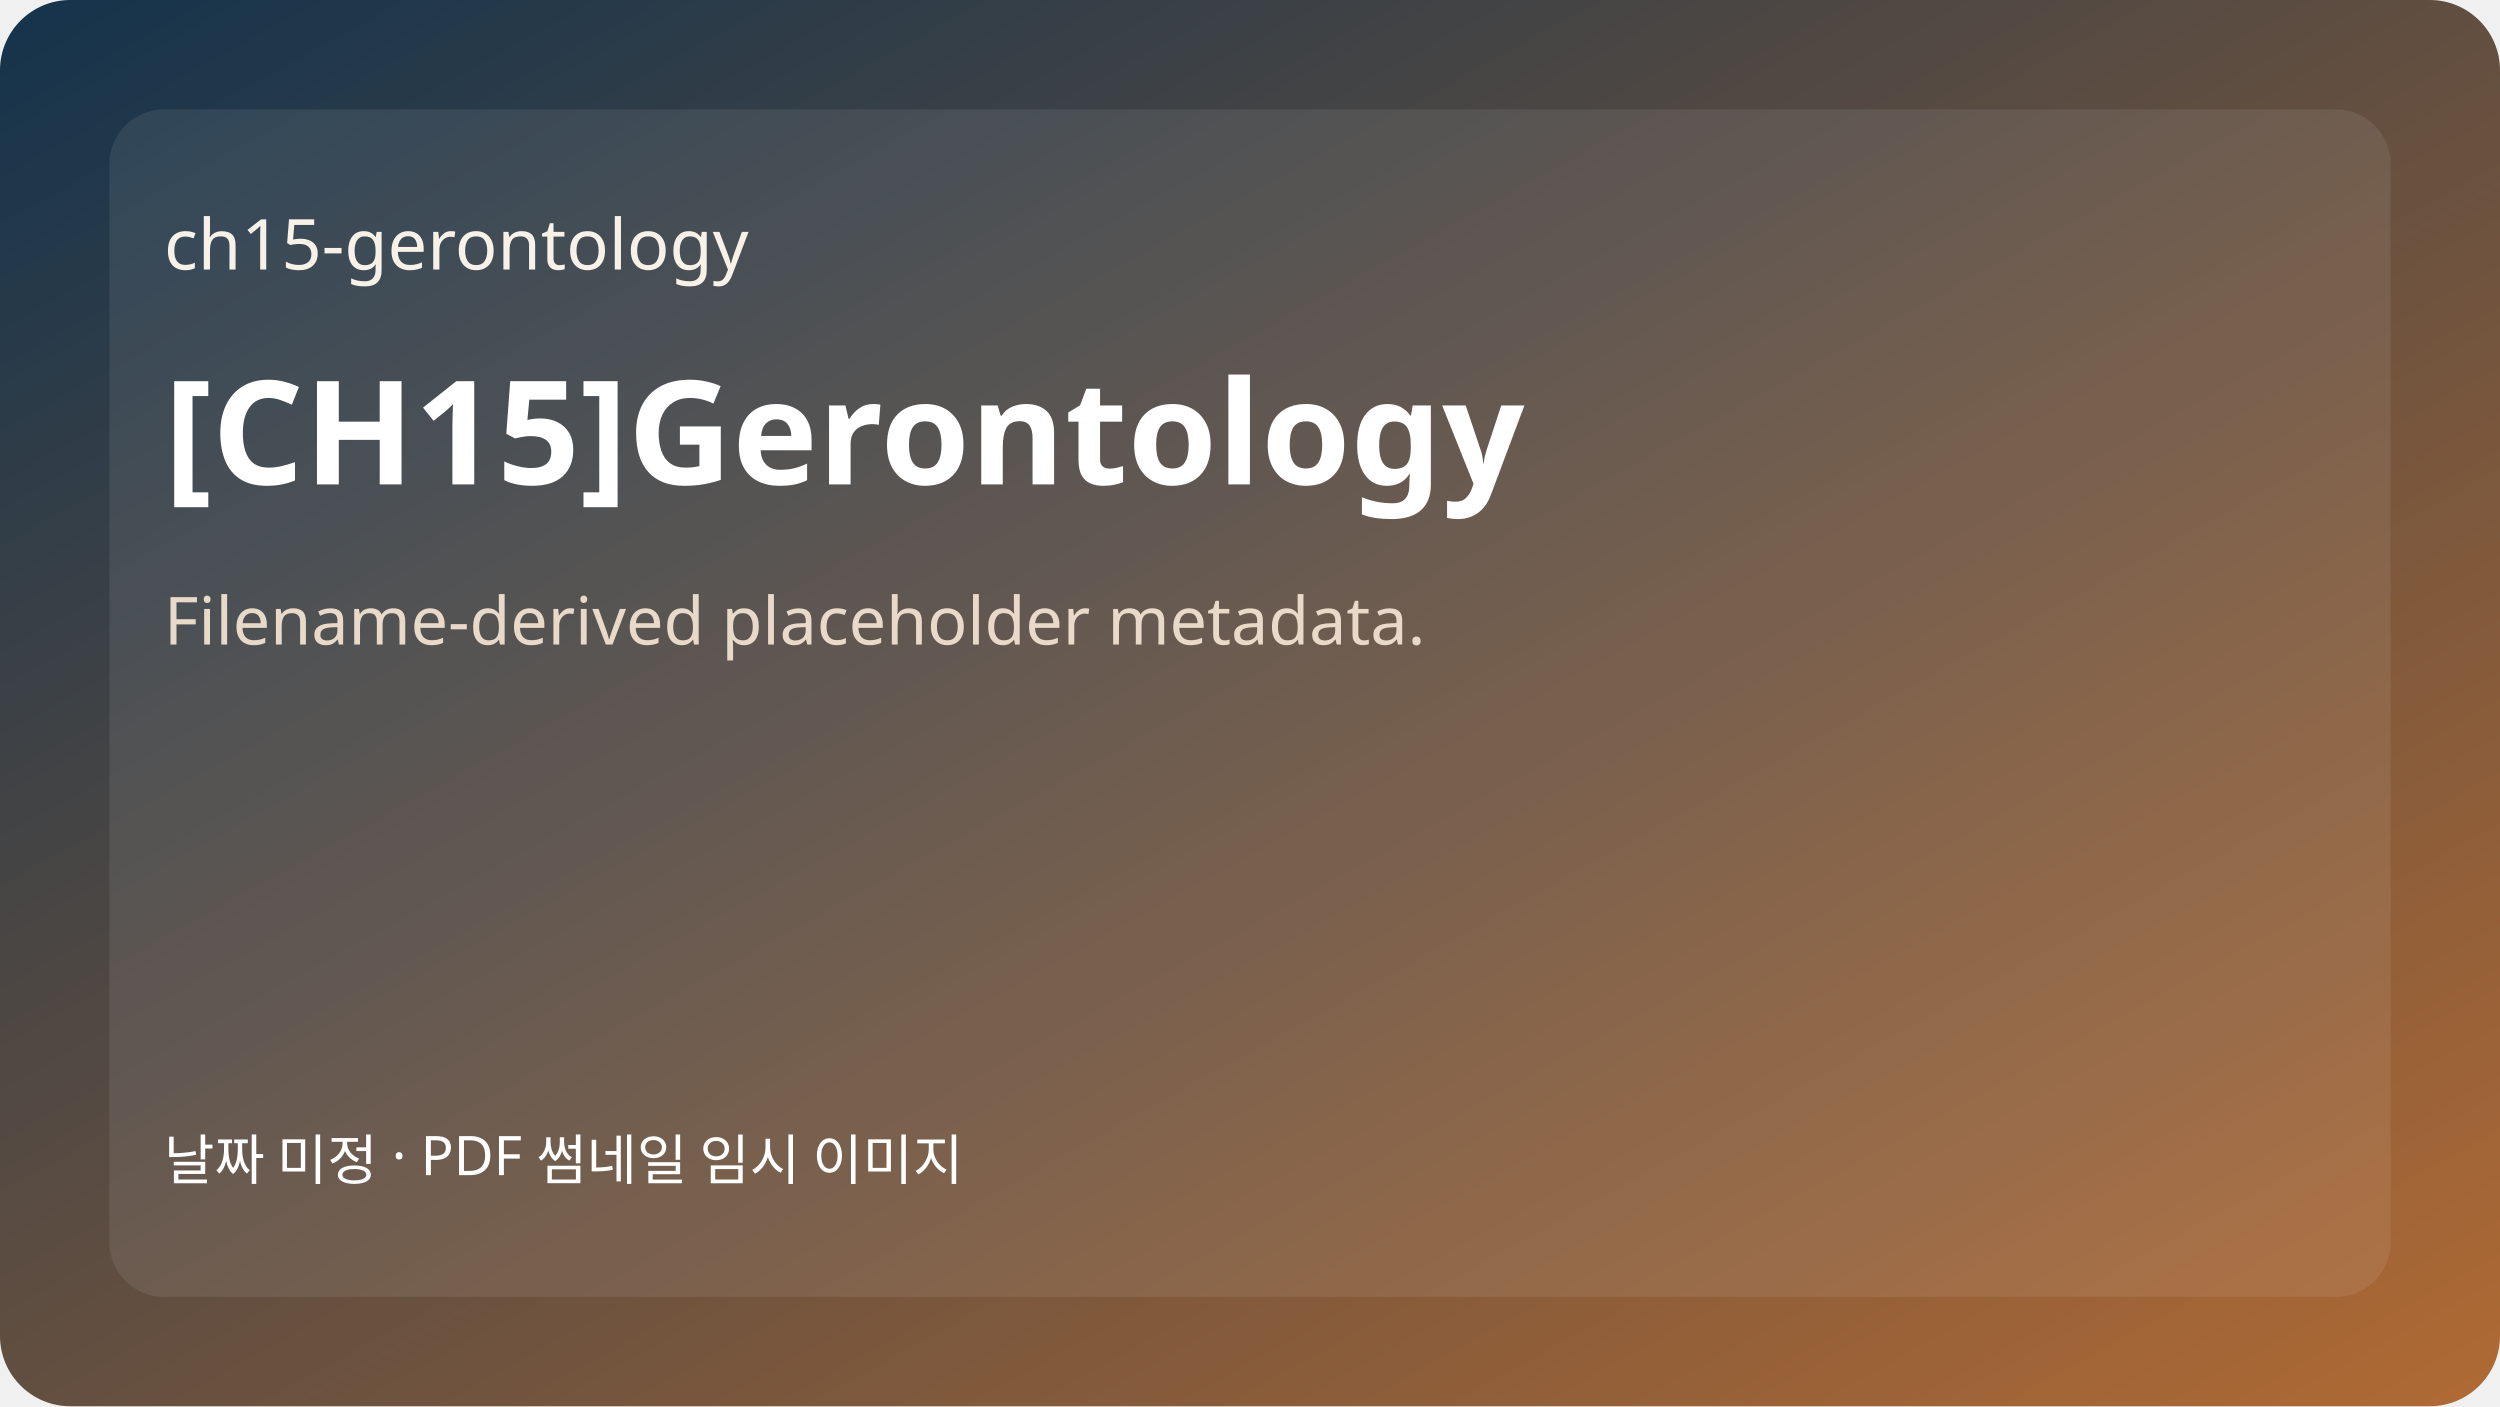
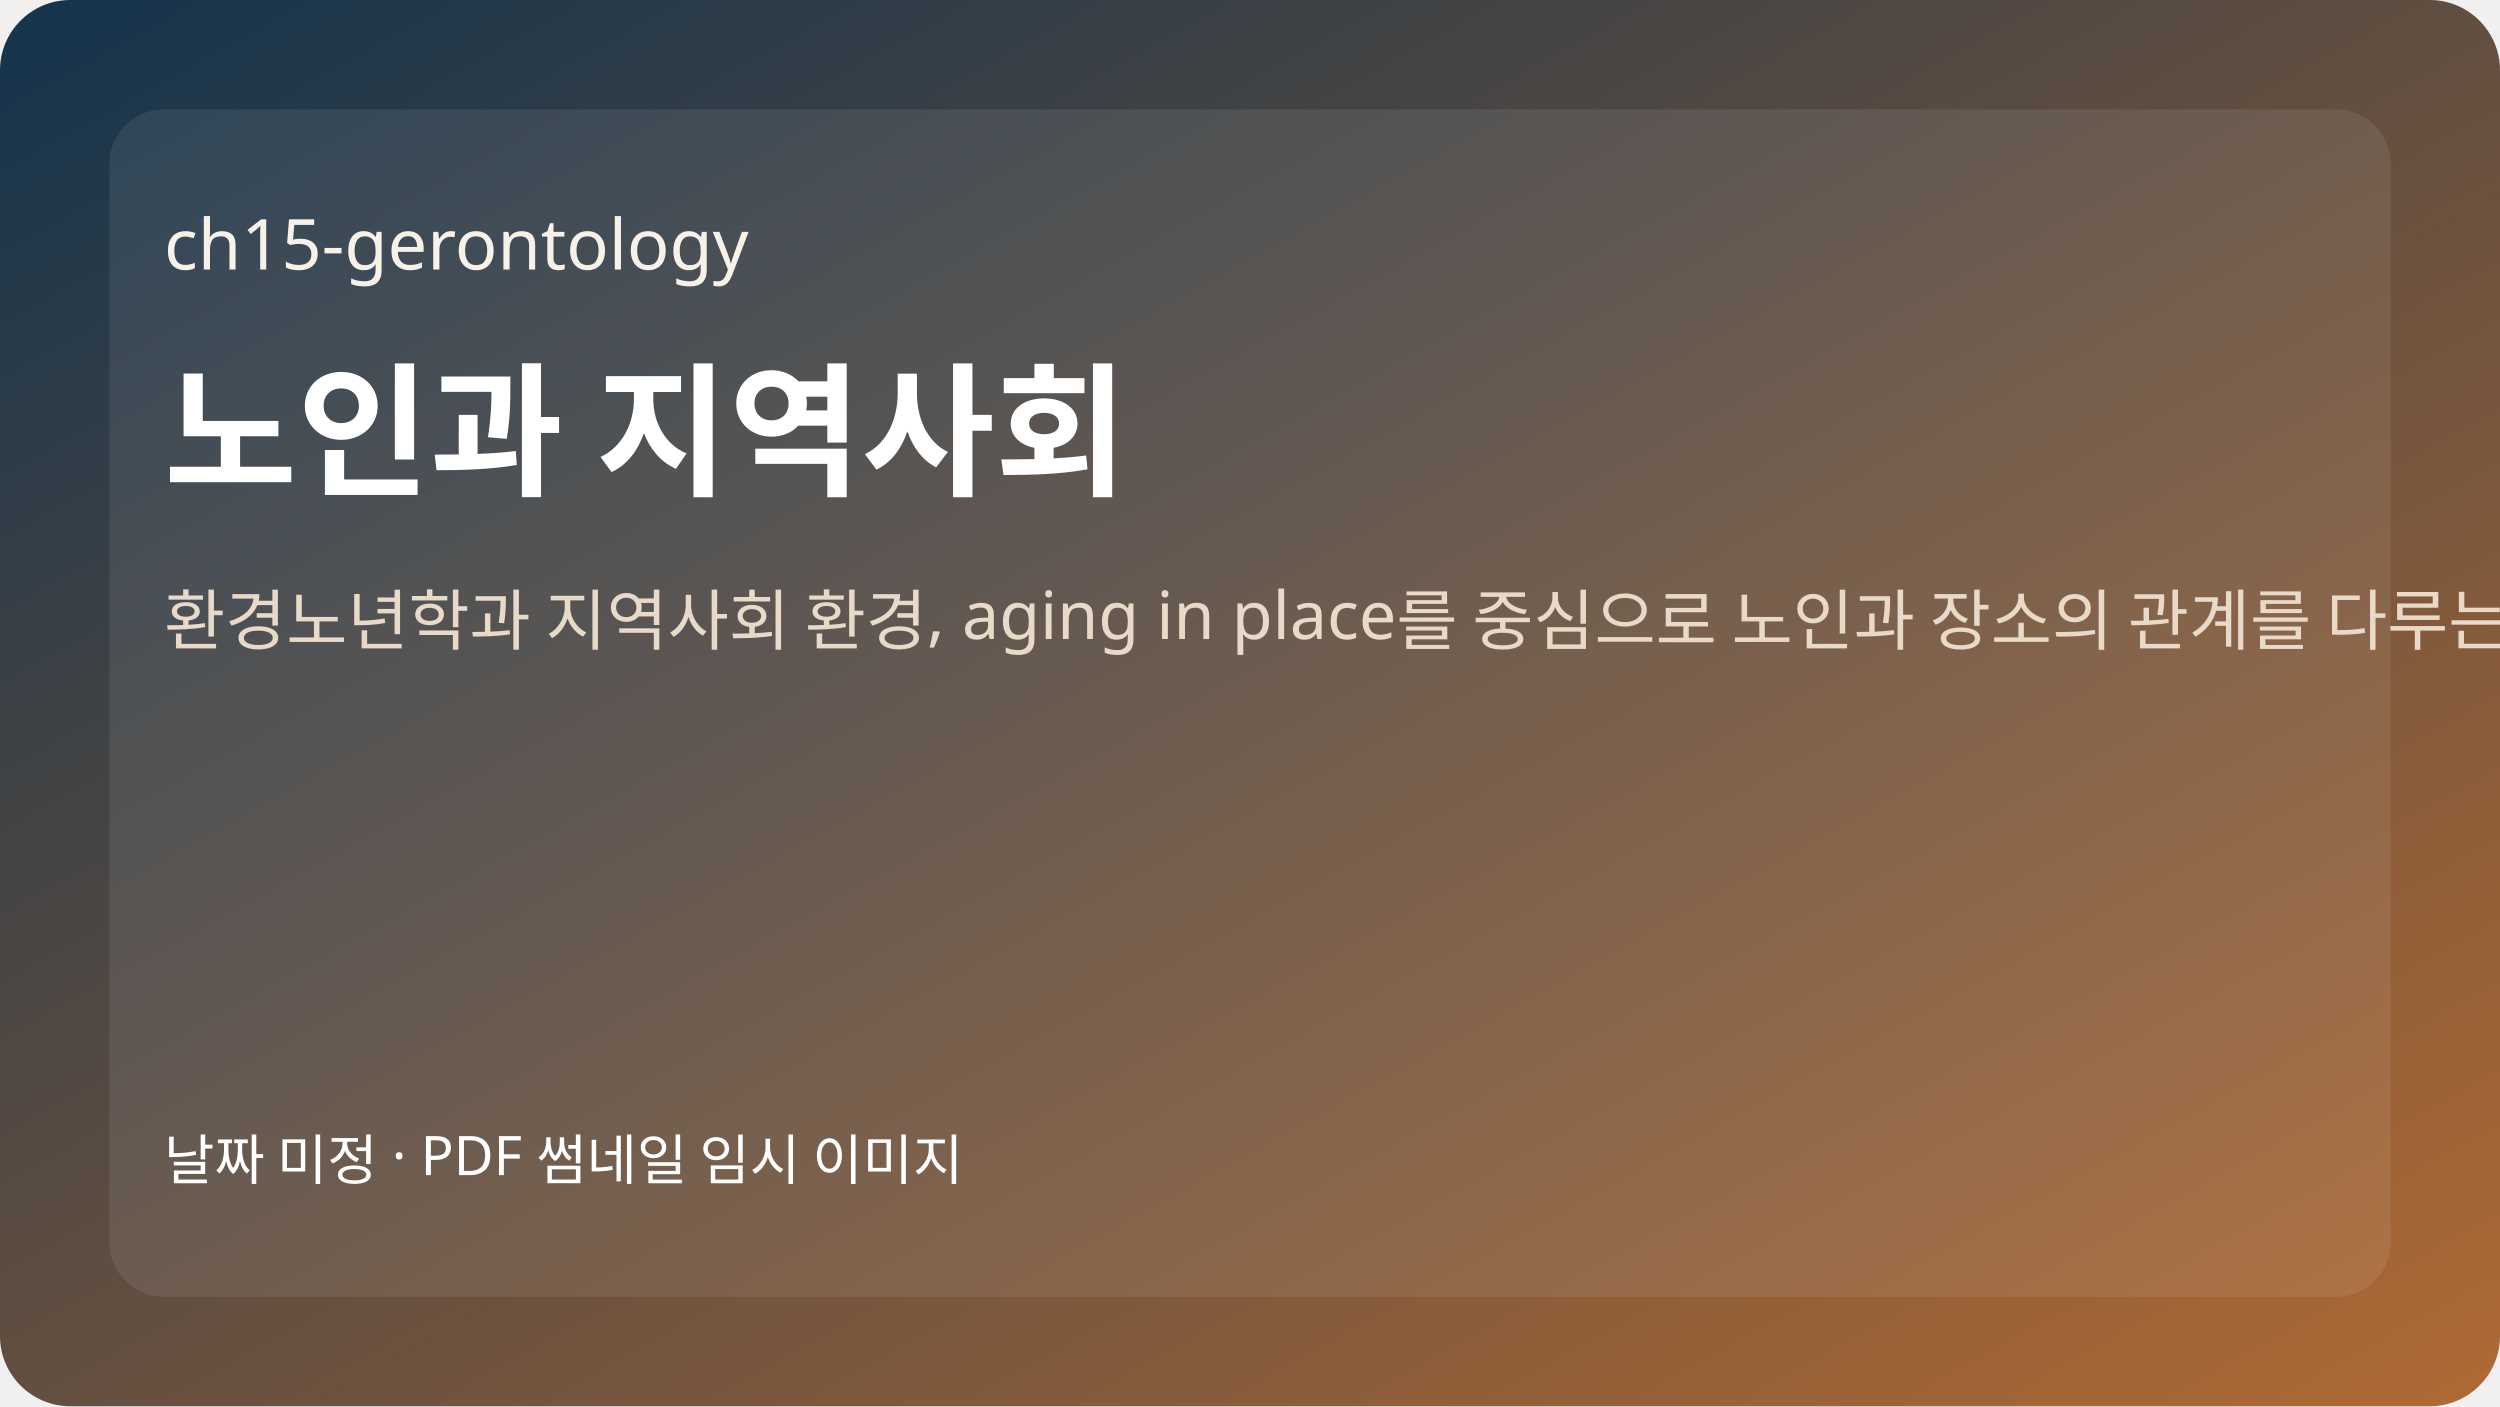
<svg xmlns="http://www.w3.org/2000/svg" width="1280" height="720" viewBox="0 0 1280 720">
  <defs>
    <linearGradient id="bg" x1="0" y1="0" x2="1" y2="1">
      <stop offset="0%" stop-color="#14334c" />
      <stop offset="100%" stop-color="#b06a34" />
    </linearGradient>
  </defs>
  <rect width="1280" height="720" fill="url(#bg)" rx="36" />
  <rect x="56" y="56" width="1168" height="608" fill="rgba(255,255,255,0.08)" rx="28" />
  <text x="84" y="138" fill="#f7f1e8" font-size="36" font-family="'Segoe UI', 'Noto Sans KR', sans-serif">ch15-gerontology</text>
-   <text x="84" y="248" fill="#ffffff" font-size="74" font-weight="700" font-family="'Segoe UI', 'Noto Sans KR', sans-serif">[CH15]Gerontology</text>
-   <text x="84" y="330" fill="#e9d9c9" font-size="34" font-family="'Segoe UI', 'Noto Sans KR', sans-serif">Filename-derived placeholder metadata.</text>
+   <text x="84" y="248" fill="#ffffff" font-size="74" font-weight="700" font-family="'Segoe UI', 'Noto Sans KR', sans-serif">노인과 지역사회</text>
+   <text x="84" y="330" fill="#e9d9c9" font-size="34" font-family="'Segoe UI', 'Noto Sans KR', sans-serif">환경노년학과 지역사회 환경, aging in place를 중심으로 노인과 장소의 관계를 다루는 장이다.</text>
  <text x="84" y="604" fill="#ffffff" font-size="28" font-family="'Segoe UI', 'Noto Sans KR', sans-serif">날짜 미정 · PDF 썸네일 임시 이미지</text>
</svg>
